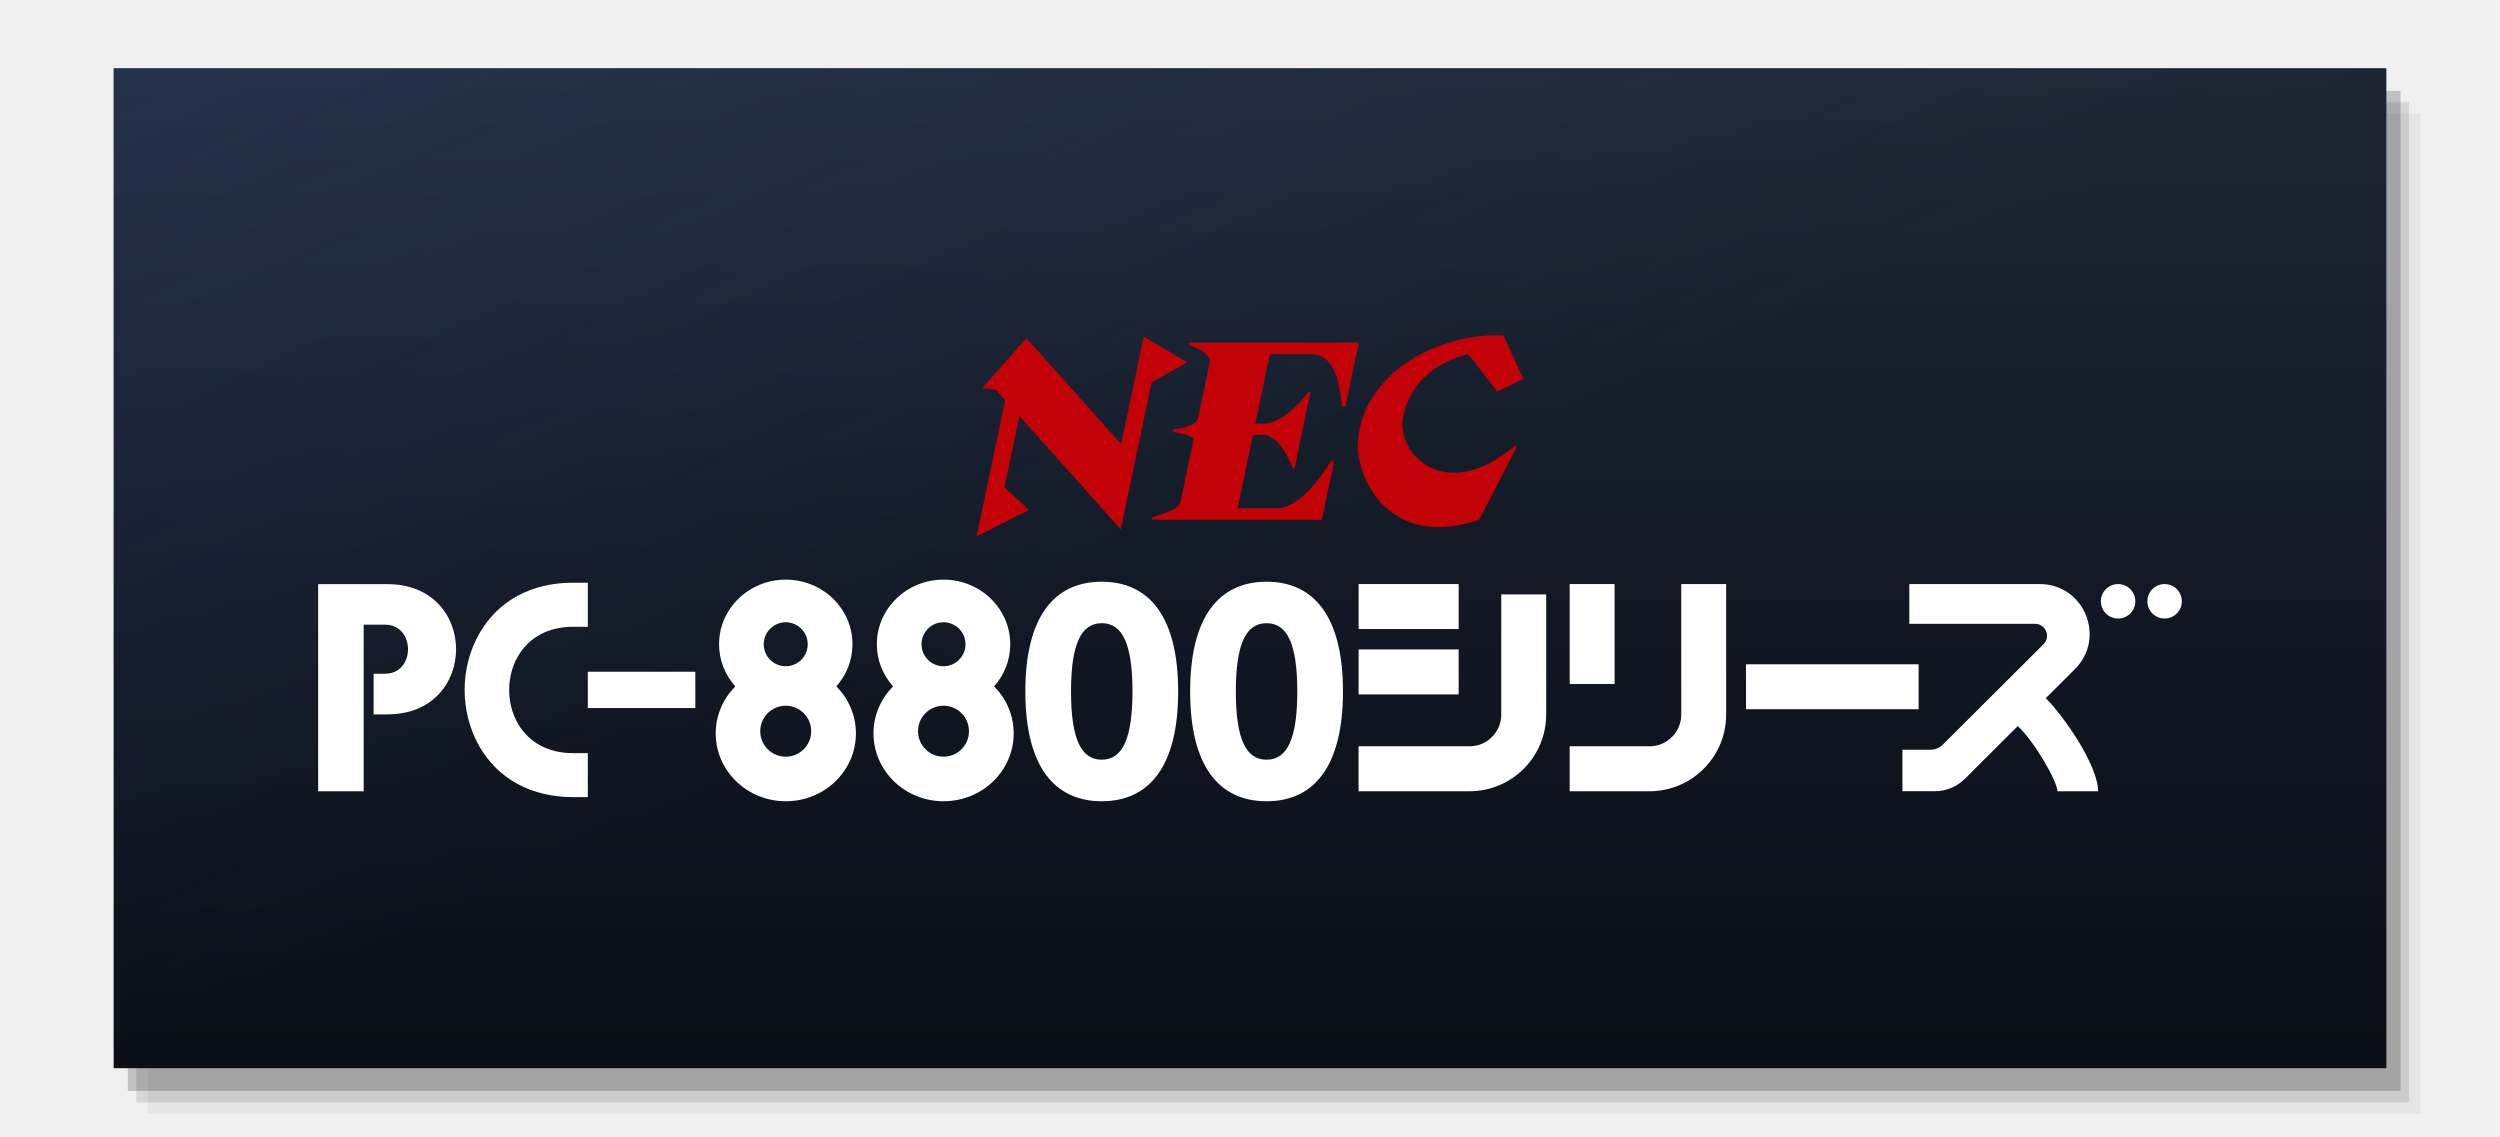
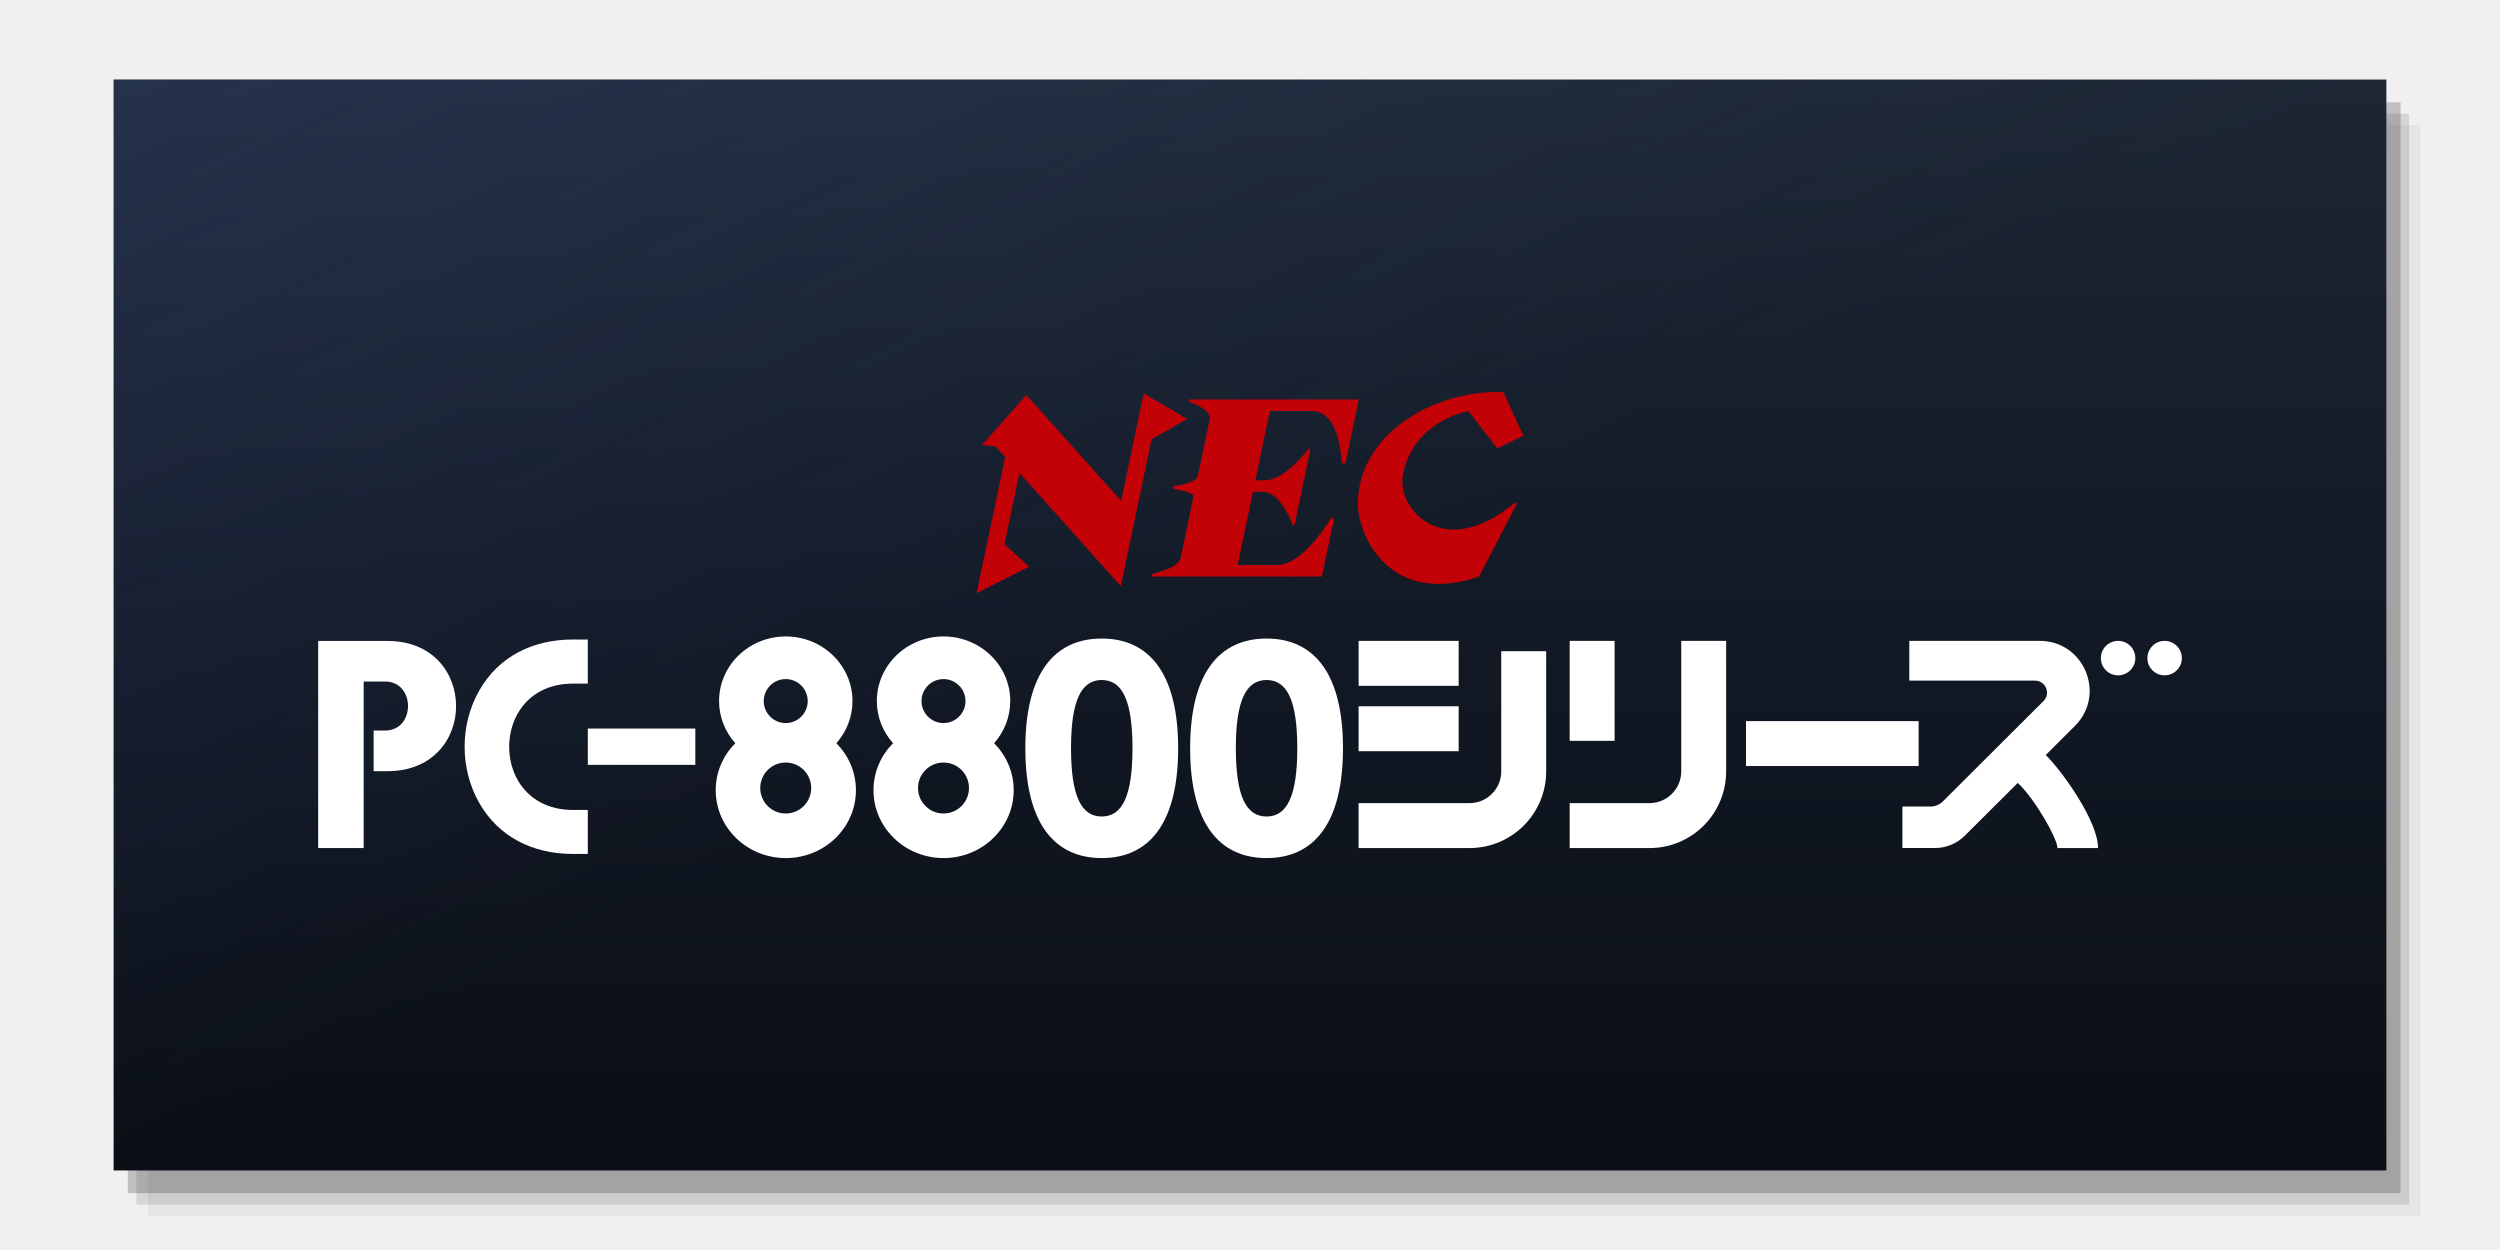
- <svg xmlns="http://www.w3.org/2000/svg" viewBox="0 0 440 200" preserveAspectRatio="xMidYMid meet">
+ <svg xmlns="http://www.w3.org/2000/svg" viewBox="0 0 440 220" preserveAspectRatio="xMidYMid meet">
  <defs>
    <linearGradient id="capBase" x1="0" y1="0" x2="0" y2="1">
      <stop offset="0" stop-color="#1d2734" />
      <stop offset="0.5" stop-color="#121925" />
      <stop offset="1" stop-color="#0a0e15" />
    </linearGradient>
    <linearGradient id="capBloom" x1="0" y1="0" x2="1" y2="1">
      <stop offset="0" stop-color="#3C518B" stop-opacity="0.26" />
      <stop offset="0.5" stop-color="#3C518B" stop-opacity="0" />
    </linearGradient>
  </defs>
-   <rect x="26.0" y="20.0" width="400" height="176" fill="#000000" fill-opacity="0.05" />
-   <rect x="24.0" y="18.0" width="400" height="176" fill="#000000" fill-opacity="0.11" />
-   <rect x="22.5" y="16.0" width="400" height="176" fill="#000000" fill-opacity="0.2" />
-   <rect x="20" y="12" width="400" height="176" fill="url(#capBase)" />
-   <rect x="20" y="12" width="400" height="176" fill="url(#capBloom)" />
-   <g transform="translate(56.000 58.989) scale(0.08544)">
+   <rect x="26.0" y="22.0" width="400" height="192" fill="#000000" fill-opacity="0.05" />
+   <rect x="24.0" y="20.0" width="400" height="192" fill="#000000" fill-opacity="0.11" />
+   <rect x="22.5" y="18.0" width="400" height="192" fill="#000000" fill-opacity="0.2" />
+   <rect x="20" y="14" width="400" height="192" fill="url(#capBase)" />
+   <rect x="20" y="14" width="400" height="192" fill="url(#capBloom)" />
+   <g transform="translate(56.000 68.989) scale(0.08544)">
    <style type="text/css">
	.st0{display:none;}
	.st1{display:inline;}
	.st2{fill:#FFFFFF;}
	.st3{fill:#C30207;}
</style>
    <g>
      <g>
        <rect x="555.4" y="693.3" class="st2" width="221.5" height="74.8" />
        <path class="st2" d="M142.9,512.9v-0.1h-5.1H93.7H5.8H0v426.7h93.7V596.4h44.1c63,0,63,101,0,101h-23.6v83.8h23.6h5.1v-0.1    C331.1,781.1,331.1,512.9,142.9,512.9z" />
        <path class="st2" d="M524.9,509.9c-85.5,0-153.8,36.9-192.5,104c-41,71-41,162.7,0,233.7c38.7,67.1,107.1,104,192.5,104h27h3.5    V948v-83.5v-3.5h-3.5h-27c-50.5,0-90.8-21.7-113.6-61.1c-23.8-41.3-23.8-96.8,0-138.1c22.8-39.4,63.1-61.1,113.6-61.1h27h3.5V597    v-83.5v-3.5h-3.5H524.9z" />
        <path class="st2" d="M1425.6,636.7c0-73.5-61.5-133.1-137.4-133.1c-75.9,0-137.4,59.6-137.4,133.1c0,33.2,12.6,63.5,33.4,86.8    c-24.9,25.1-40.3,59.2-40.3,96.8c0,77.2,64.6,139.8,144.4,139.8c79.7,0,144.4-62.6,144.4-139.8c0-37.6-15.4-71.6-40.3-96.8    C1413,700.2,1425.6,669.9,1425.6,636.7z M1288.1,591.4c25,0,45.3,20.3,45.3,45.3c0,25-20.3,45.3-45.3,45.3    c-25,0-45.3-20.3-45.3-45.3C1242.9,611.7,1263.1,591.4,1288.1,591.4z M1288.1,868.3c-29,0-52.5-23.5-52.5-52.5    s23.5-52.5,52.5-52.5c29,0,52.5,23.5,52.5,52.5S1317.1,868.3,1288.1,868.3z" />
        <path class="st2" d="M1100.6,636.7c0-73.5-61.5-133.1-137.4-133.1c-75.9,0-137.4,59.6-137.4,133.1c0,33.2,12.6,63.5,33.4,86.8    c-24.9,25.1-40.3,59.2-40.3,96.8c0,77.2,64.6,139.8,144.4,139.8s144.4-62.6,144.4-139.8c0-37.6-15.4-71.6-40.3-96.8    C1088,700.2,1100.6,669.9,1100.6,636.7z M963.1,591.4c25,0,45.3,20.3,45.3,45.3c0,25-20.3,45.3-45.3,45.3    c-25,0-45.3-20.3-45.3-45.3C917.9,611.7,938.1,591.4,963.1,591.4z M963.1,868.3c-29,0-52.5-23.5-52.5-52.5s23.5-52.5,52.5-52.5    c29,0,52.5,23.5,52.5,52.5S992.1,868.3,963.1,868.3z" />
        <path class="st2" d="M1614.1,507.9c-97.7,0-157.4,71.8-157.4,226.1c0,154.3,59.7,226.1,157.4,226.1c97.7,0,157.4-71.8,157.4-226.1    S1711.7,507.9,1614.1,507.9z M1677.4,734.2L1677.4,734.2c-0.1,97-20.5,140.3-63.3,140.3c-42.9,0-63.2-43.3-63.3-140.3l0,0    c0-0.1,0-0.2,0-0.3c0-0.1,0-0.2,0-0.3l0,0c0.1-97.1,20.5-140.3,63.3-140.3c42.9,0,63.2,43.3,63.3,140.3l0,0c0,0.1,0,0.2,0,0.3    C1677.4,734,1677.4,734.1,1677.4,734.2z" />
        <path class="st2" d="M1953.6,507.9c-97.7,0-157.4,71.8-157.4,226.1c0,154.3,59.7,226.1,157.4,226.1c97.7,0,157.4-71.8,157.4-226.1    S2051.3,507.9,1953.6,507.9z M2016.9,734.2L2016.9,734.2c-0.1,97-20.5,140.3-63.3,140.3c-42.9,0-63.2-43.3-63.3-140.3l0,0    c0-0.1,0-0.2,0-0.3c0-0.1,0-0.2,0-0.3l0,0c0.1-97.1,20.5-140.3,63.3-140.3c42.9,0,63.2,43.3,63.3,140.3l0,0c0,0.1,0,0.2,0,0.3    C2016.9,734,2016.9,734.1,2016.9,734.2z" />
        <g>
          <rect x="2143.2" y="512.7" class="st2" width="206.1" height="92.6" />
          <rect x="2143.2" y="647.4" class="st2" width="206.1" height="92.6" />
          <path class="st2" d="M2437.1,781.4c0,36.2-29.3,65.5-65.5,65.5v0h-228.5v92.6h228.5c87.3,0,158-70.8,158-158V534h-92.6V781.4z" />
          <path class="st2" d="M3707.7,512.7c-19.6,0-35.5,15.9-35.5,35.5c0,19.6,15.9,35.5,35.5,35.5c19.6,0,35.5-15.9,35.5-35.5     C3743.2,528.6,3727.3,512.7,3707.7,512.7z" />
          <path class="st2" d="M3803.5,512.7c-19.6,0-35.5,15.9-35.5,35.5c0,19.6,15.9,35.5,35.5,35.5c19.6,0,35.5-15.9,35.5-35.5     C3839,528.6,3823.1,512.7,3803.5,512.7z" />
          <path class="st2" d="M3618.8,687.8c64.7-64.5,19-175.1-72.4-175.1h-268.8v81.9h259c22,0,33,26.6,17.4,42.1l-207.4,206.8     c-6.8,6.7-15.9,10.5-25.5,10.5h-57.7v72.4v13h67.1c23,0,45-9.1,61.3-25.3l60.2-60l49-48.8c34.6,31.8,81.8,114.6,81.8,134.2h83.6     c0-54.8-72.9-157.3-107.7-191.7L3618.8,687.8z" />
        </g>
        <g>
          <rect x="2578" y="512.7" class="st2" width="92.5" height="205.9" />
          <rect x="2941.2" y="678" class="st2" width="355.6" height="92.5" />
          <path class="st2" d="M2807.8,781.5c0,36.1-29.3,65.4-65.4,65.4l-164.4,0v92.6h164.4c87.2,0,157.9-70.7,157.9-157.9V512.7h-92.5     V781.5z" />
        </g>
      </g>
      <g>
        <polygon class="st3" points="1716.8,97.2 1790.1,55.6 1700.5,3.1 1654.1,224.3 1458.8,6.2 1367.4,109.3 1395.5,112 1415.2,134.1     1356.3,414.5 1464.4,359.9 1413.7,313.5 1444.5,166.7 1653.3,399.9   " />
        <path class="st3" d="M2115.4,15.4h-267.6h-2.6h-49.8c-2.8,0-3.5,3.9-0.9,4.8c25.3,9,44.8,22.7,42.3,34.8l-24.3,115.7    c-3,14.2-27,20.3-49.2,22.9c-3.5,0.4-3.6,5.5-0.1,6.1c28.4,4.5,38.7,10.4,40.1,14.1L1776.9,341c-4.3,20.3-33.5,25.2-58.8,34.3    c-2.6,0.9-1.9,4.8,0.9,4.8h49.8h29.9h90.5h122.1h55h1.2l24.5-116.5c0.8-3.9-4.4-6-6.5-2.6c-20.1,32.3-65.3,95.5-110.6,95.5h-80.9    l31.6-150.9h20.4h0.1c31.6,0,53.8,48.8,61.1,67.6c0.8,2.1,3.8,1.8,4.3-0.4l32.2-153.6c0.5-2.3-2.5-3.8-4-1.8    c-14.8,18.9-54,64.6-90.1,64.6h-19.2l30-143h84.5c43.8,0,58.1,46.8,63.6,104.6c0.4,4.8,7.2,5.1,8.2,0.5l27-128.7L2115.4,15.4z" />
        <path class="st3" d="M2391.5,380l76.5-147.7c2.3-4.2-1.3-5.7-4.9-2.7c-145.5,120.5-242.8,11.1-228.5-60.4    c15.7-78.2,77.5-117,134.6-129.9l59.7,76.9l53.7-26.2l-41-89.6c-128.4-6.1-292.1,74.5-299.9,222.1    C2137.9,296,2209.1,443.4,2391.5,380z" />
      </g>
    </g>
  </g>
</svg>
